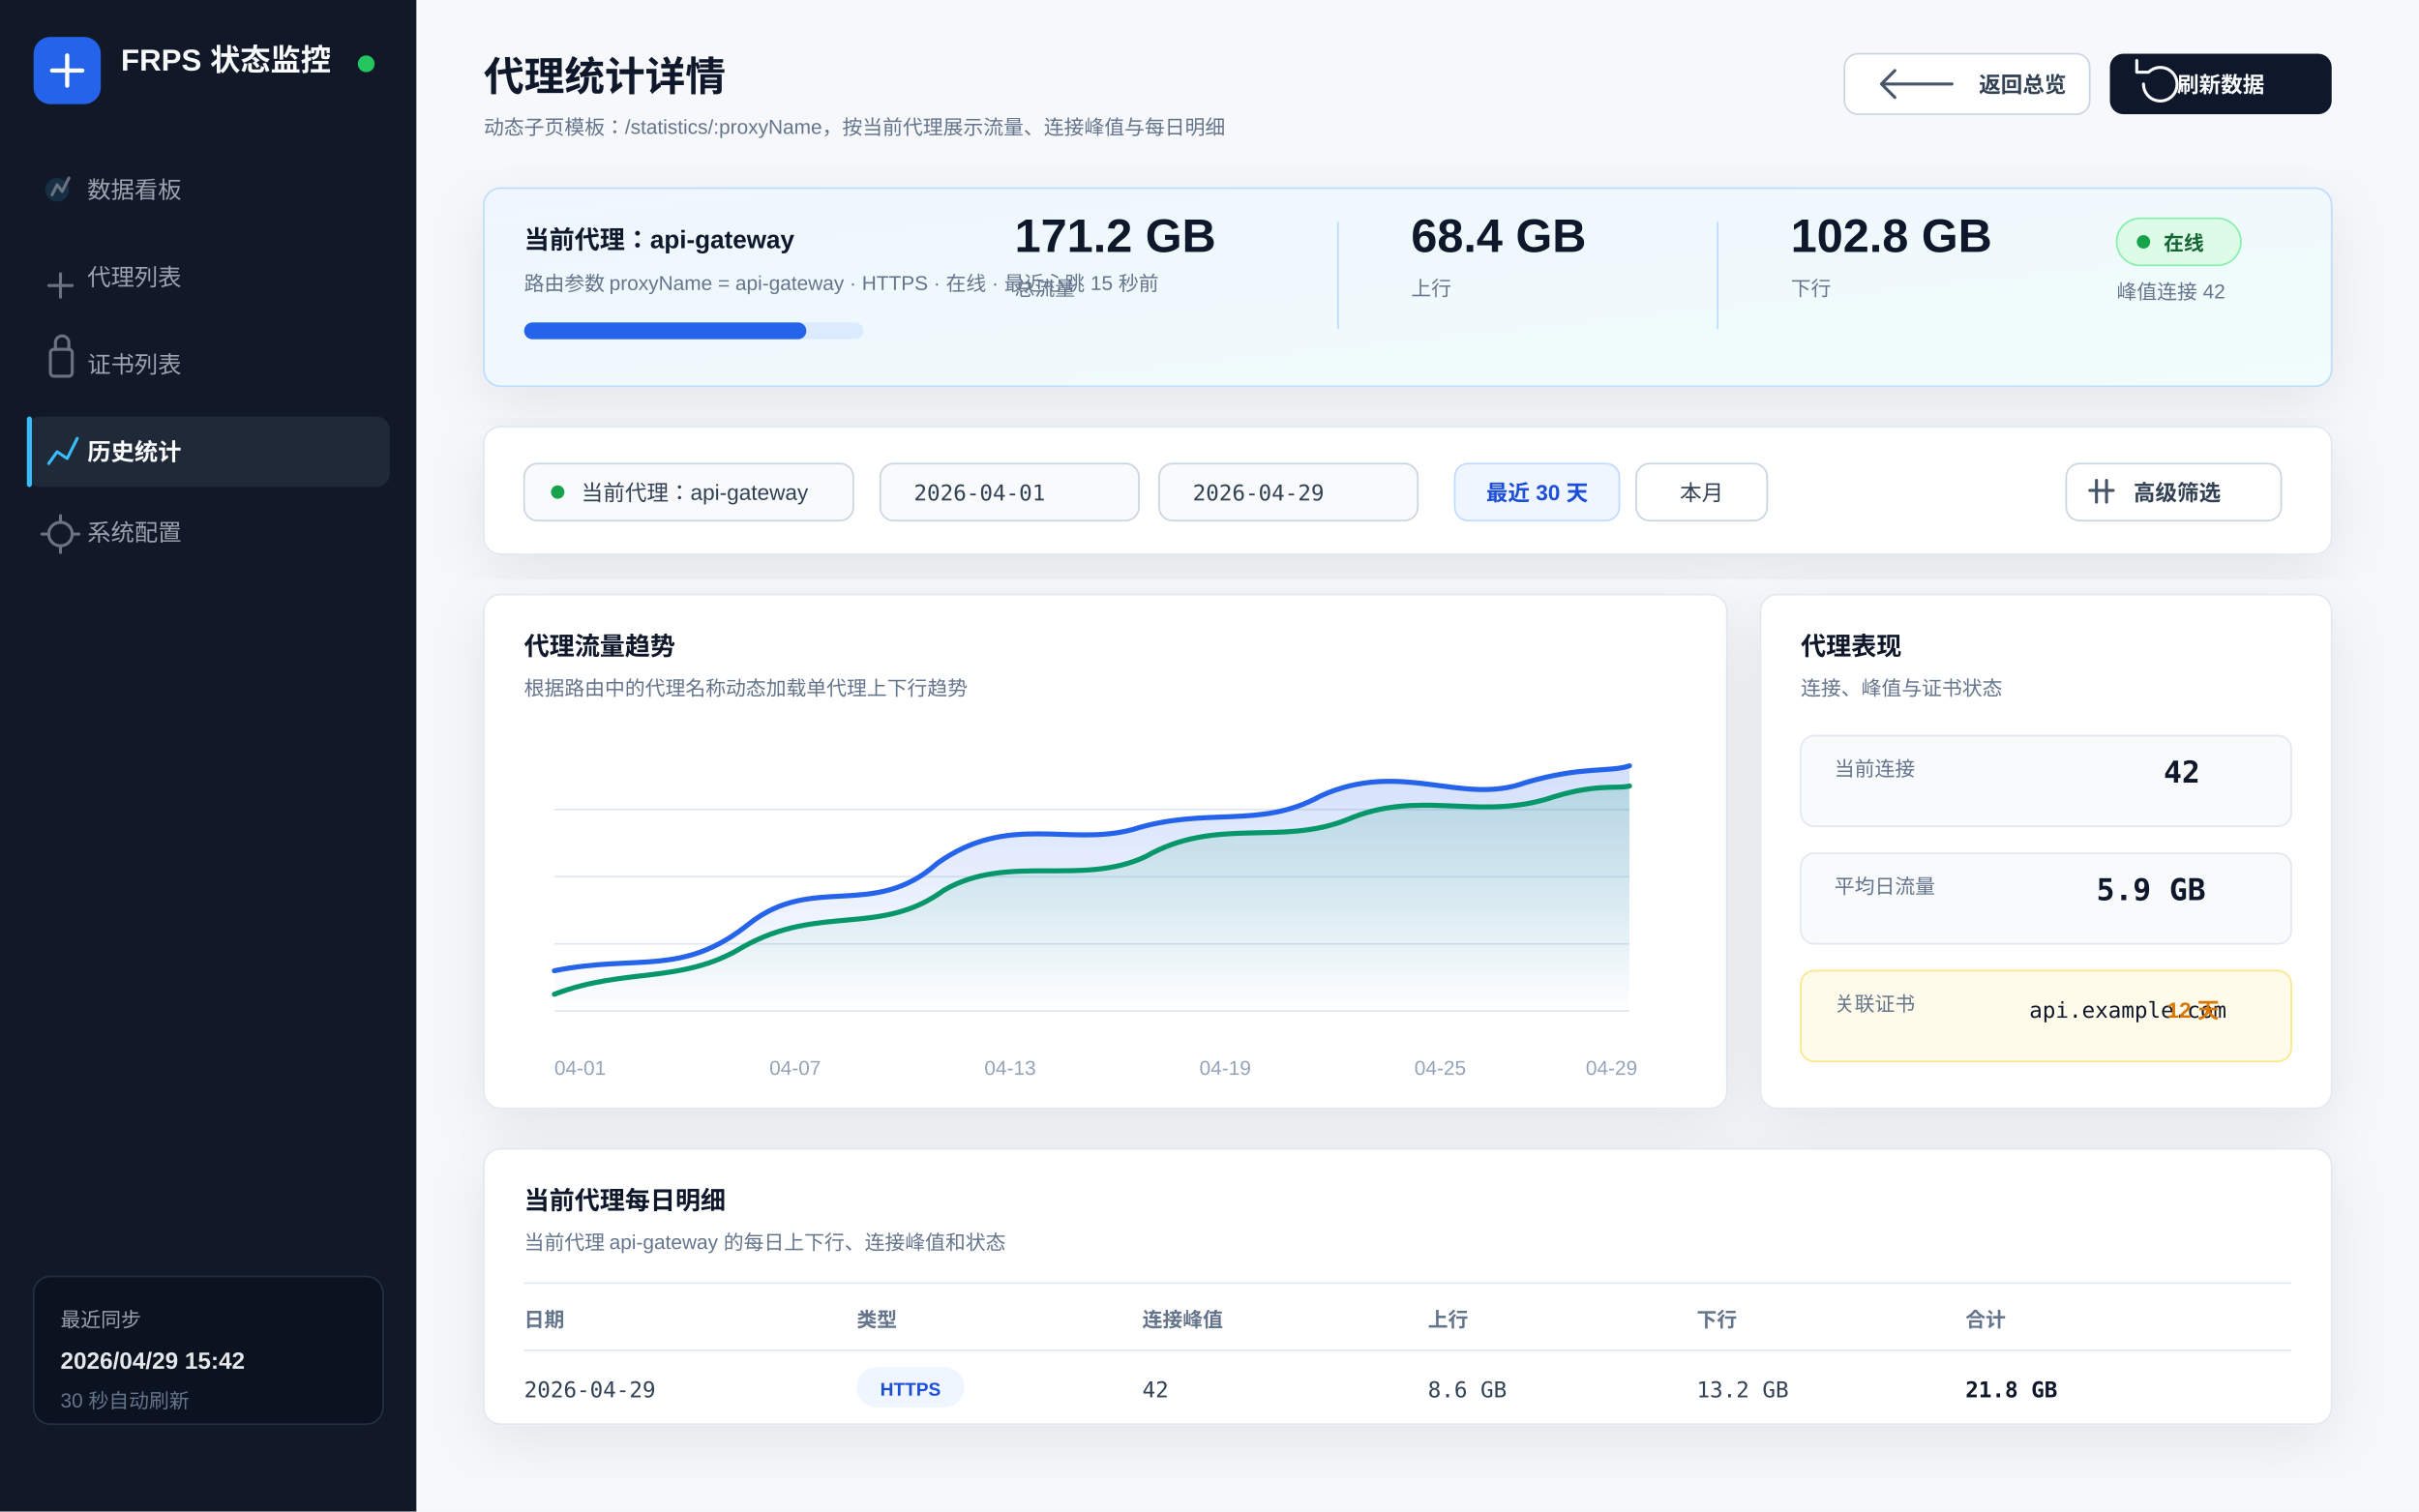
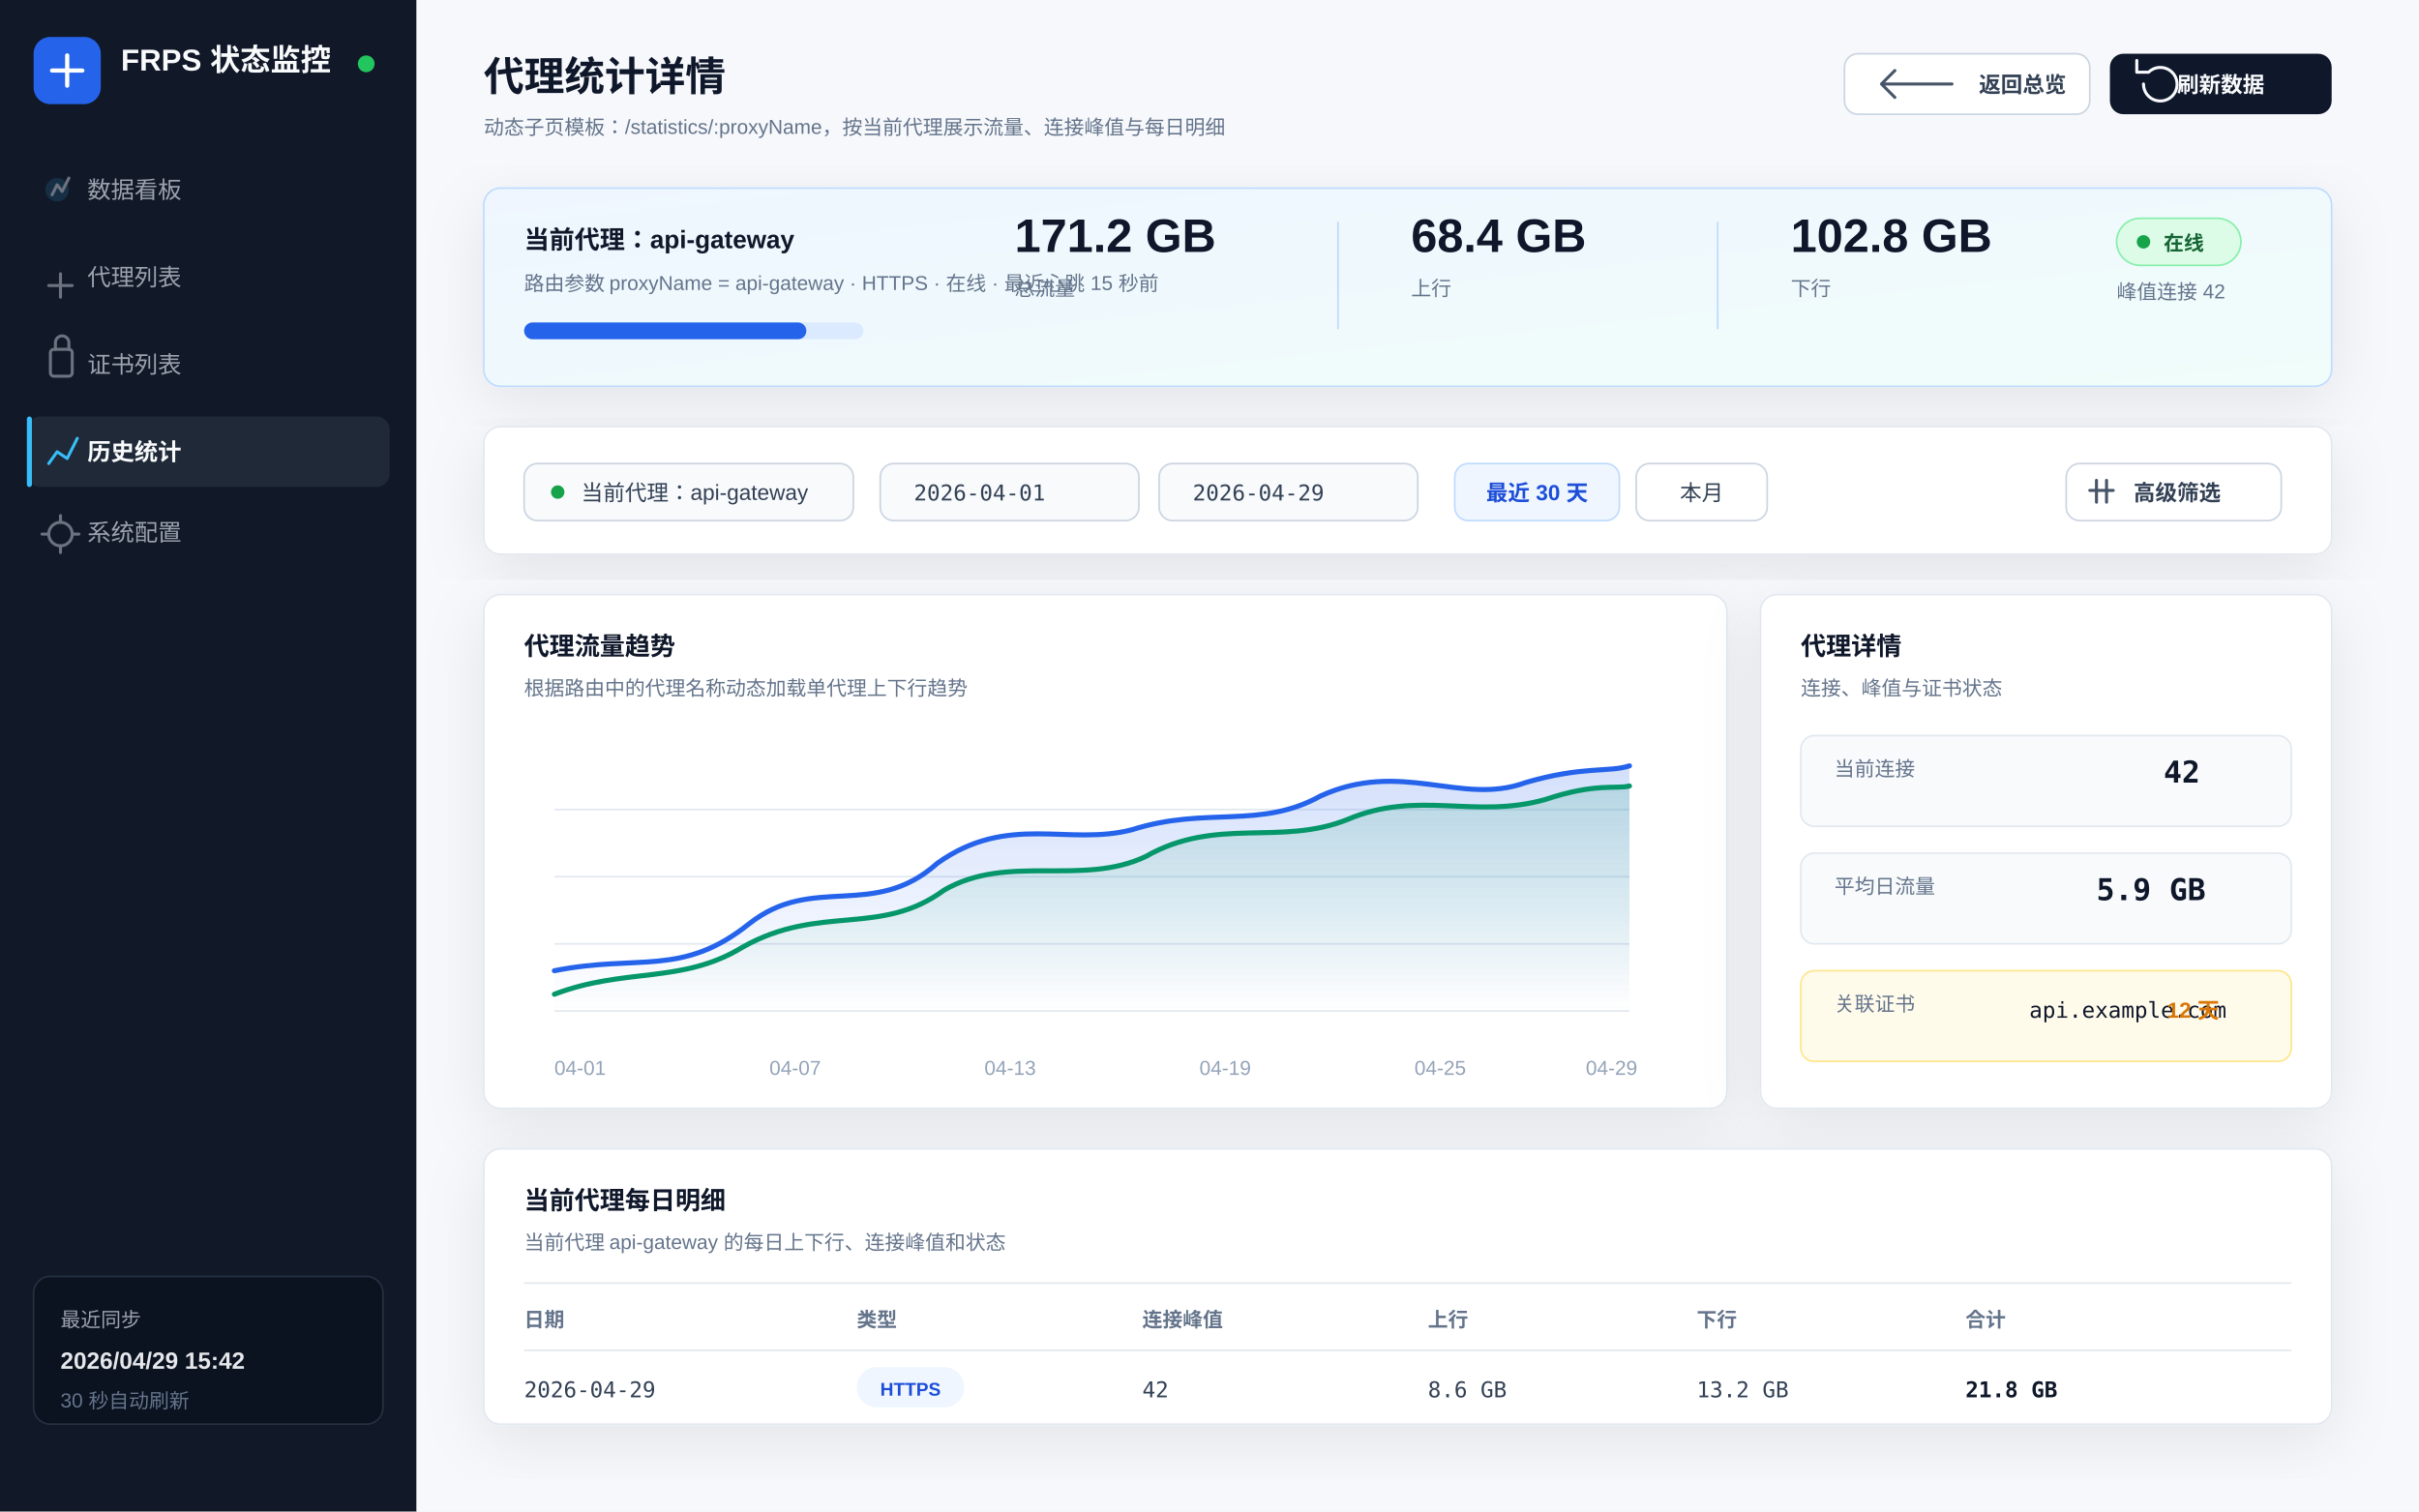
<svg xmlns="http://www.w3.org/2000/svg" width="1440" height="900" viewBox="0 0 1440 900" fill="none">
  <defs>
    <filter id="shadow" x="-20%" y="-20%" width="140%" height="140%">
      <feDropShadow dx="0" dy="10" stdDeviation="18" flood-color="#0F172A" flood-opacity="0.08" />
    </filter>
    <linearGradient id="heroGrad" x1="0" y1="0" x2="1" y2="1">
      <stop stop-color="#EFF6FF" />
      <stop offset="1" stop-color="#F0FDFA" />
    </linearGradient>
    <linearGradient id="areaBlue" x1="0" y1="0" x2="0" y2="1">
      <stop stop-color="#2563EB" stop-opacity="0.20" />
      <stop offset="1" stop-color="#2563EB" stop-opacity="0" />
    </linearGradient>
    <linearGradient id="areaGreen" x1="0" y1="0" x2="0" y2="1">
      <stop stop-color="#059669" stop-opacity="0.16" />
      <stop offset="1" stop-color="#059669" stop-opacity="0" />
    </linearGradient>
    <style>
      .cn { font-family: "PingFang SC", "Microsoft YaHei", Arial, sans-serif; }
      .mono { font-family: "SFMono-Regular", Consolas, Menlo, monospace; }
      .h1 { font-size: 24px; font-weight: 700; fill: #0F172A; }
      .h2 { font-size: 15px; font-weight: 700; fill: #0F172A; }
      .label { font-size: 12px; fill: #64748B; }
      .muted { font-size: 12px; fill: #94A3B8; }
      .value { font-size: 28px; font-weight: 750; fill: #0F172A; }
      .card { fill: #FFFFFF; stroke: #E2E8F0; filter: url(#shadow); }
      .line { stroke: #E2E8F0; stroke-width: 1; }
    </style>
  </defs>
  <rect width="1440" height="900" fill="#F6F8FB" />
  <g id="sidebar">
    <rect width="248" height="900" fill="#111827" />
    <rect x="20" y="22" width="40" height="40" rx="10" fill="#2563EB" />
    <path d="M31 42h18M40 33v18" stroke="white" stroke-width="2.5" stroke-linecap="round" />
    <text x="72" y="42" class="cn" font-size="18" font-weight="700" fill="#F8FAFC">FRPS 状态监控</text>
    <circle cx="218" cy="38" r="5" fill="#22C55E" />
    <text x="52" y="118" class="cn" font-size="14" fill="#9CA3AF">数据看板</text>
    <circle cx="34" cy="113" r="7" fill="#38BDF8" fill-opacity="0.14" />
    <path d="M31 116l3-6 3 4 4-8" stroke="#6B7280" stroke-width="1.8" stroke-linecap="round" stroke-linejoin="round" />
    <text x="52" y="170" class="cn" font-size="14" fill="#9CA3AF">代理列表</text>
    <path d="M29 170h14M36 163v14" stroke="#6B7280" stroke-width="1.8" stroke-linecap="round" />
    <text x="52" y="222" class="cn" font-size="14" fill="#9CA3AF">证书列表</text>
    <rect x="30" y="208" width="13" height="16" rx="2" stroke="#6B7280" stroke-width="1.8" />
    <path d="M33 208v-4a4 4 0 0 1 8 0v4" stroke="#6B7280" stroke-width="1.8" stroke-linecap="round" />
    <rect x="16" y="248" width="216" height="42" rx="8" fill="#1F2937" />
    <rect x="16" y="248" width="3" height="42" rx="1.5" fill="#38BDF8" />
    <text x="52" y="274" class="cn" font-size="14" font-weight="600" fill="#F8FAFC">历史统计</text>
    <path d="M29 276l5-7 6 4 6-12" stroke="#38BDF8" stroke-width="1.8" stroke-linecap="round" stroke-linejoin="round" />
    <text x="52" y="322" class="cn" font-size="14" fill="#9CA3AF">系统配置</text>
    <circle cx="36" cy="318" r="7" stroke="#6B7280" stroke-width="1.8" />
    <path d="M36 307v4M36 325v4M47 318h-4M29 318h-4" stroke="#6B7280" stroke-width="1.8" stroke-linecap="round" />
    <rect x="20" y="760" width="208" height="88" rx="10" fill="#0B1220" stroke="#243041" />
    <text x="36" y="790" class="cn" font-size="12" fill="#9CA3AF">最近同步</text>
    <text x="36" y="815" class="cn" font-size="14" font-weight="650" fill="#E5E7EB">2026/04/29 15:42</text>
    <text x="36" y="838" class="cn" font-size="12" fill="#64748B">30 秒自动刷新</text>
  </g>
  <g id="statistics-proxy">
    <rect x="248" y="0" width="1192" height="900" fill="#F6F8FB" />
    <text x="288" y="54" class="cn h1">代理统计详情</text>
    <text x="288" y="80" class="cn label">动态子页模板：/statistics/:proxyName，按当前代理展示流量、连接峰值与每日明细</text>
    <rect x="1098" y="32" width="146" height="36" rx="8" fill="#FFFFFF" stroke="#CBD5E1" />
    <path d="M1120 50h42M1120 50l8-8M1120 50l8 8" stroke="#475569" stroke-width="1.8" stroke-linecap="round" stroke-linejoin="round" />
    <text x="1178" y="55" class="cn" font-size="13" font-weight="650" fill="#334155">返回总览</text>
    <rect x="1256" y="32" width="132" height="36" rx="8" fill="#0F172A" />
    <path d="M1276 50a10 10 0 1 0 3-7M1279 43h-7v-7" stroke="#F8FAFC" stroke-width="1.8" stroke-linecap="round" stroke-linejoin="round" />
    <text x="1296" y="55" class="cn" font-size="13" font-weight="650" fill="#F8FAFC">刷新数据</text>
    <rect x="288" y="112" width="1100" height="118" rx="10" fill="url(#heroGrad)" stroke="#BFDBFE" filter="url(#shadow)" />
    <text x="312" y="148" class="cn h2">当前代理：api-gateway</text>
    <text x="312" y="173" class="cn label">路由参数 proxyName = api-gateway · HTTPS · 在线 · 最近心跳 15 秒前</text>
    <rect x="312" y="192" width="202" height="10" rx="5" fill="#DBEAFE" />
    <rect x="312" y="192" width="168" height="10" rx="5" fill="#2563EB" />
    <text x="604" y="150" class="cn value">171.2 GB</text>
    <text x="604" y="176" class="cn label">总流量</text>
    <rect x="796" y="132" width="1" height="64" fill="#BFDBFE" />
    <text x="840" y="150" class="cn value">68.4 GB</text>
    <text x="840" y="176" class="cn label">上行</text>
    <rect x="1022" y="132" width="1" height="64" fill="#BFDBFE" />
    <text x="1066" y="150" class="cn value">102.8 GB</text>
    <text x="1066" y="176" class="cn label">下行</text>
    <rect x="1260" y="130" width="74" height="28" rx="14" fill="#DCFCE7" stroke="#86EFAC" />
    <circle cx="1276" cy="144" r="4" fill="#16A34A" />
    <text x="1288" y="149" class="cn" font-size="12" font-weight="650" fill="#166534">在线</text>
    <text x="1260" y="178" class="cn label">峰值连接 42</text>
    <rect x="288" y="254" width="1100" height="76" rx="10" class="card" />
    <rect x="312" y="276" width="196" height="34" rx="8" fill="#F8FAFC" stroke="#CBD5E1" />
    <circle cx="332" cy="293" r="4" fill="#16A34A" />
    <text x="346" y="298" class="cn" font-size="13" fill="#334155">当前代理：api-gateway</text>
    <rect x="524" y="276" width="154" height="34" rx="8" fill="#F8FAFC" stroke="#CBD5E1" />
    <text x="544" y="298" class="mono" font-size="13" fill="#334155">2026-04-01</text>
    <rect x="690" y="276" width="154" height="34" rx="8" fill="#F8FAFC" stroke="#CBD5E1" />
    <text x="710" y="298" class="mono" font-size="13" fill="#334155">2026-04-29</text>
    <rect x="866" y="276" width="98" height="34" rx="8" fill="#EFF6FF" stroke="#BFDBFE" />
    <text x="915" y="298" class="cn" text-anchor="middle" font-size="13" font-weight="650" fill="#1D4ED8">最近 30 天</text>
    <rect x="974" y="276" width="78" height="34" rx="8" fill="#FFFFFF" stroke="#CBD5E1" />
    <text x="1013" y="298" class="cn" text-anchor="middle" font-size="13" fill="#334155">本月</text>
    <rect x="1230" y="276" width="128" height="34" rx="8" fill="#FFFFFF" stroke="#CBD5E1" />
    <path d="M1248 286v13M1254 286v13M1244 292h14" stroke="#475569" stroke-width="1.8" stroke-linecap="round" />
    <text x="1270" y="298" class="cn" font-size="13" font-weight="650" fill="#334155">高级筛选</text>
    <rect x="288" y="354" width="740" height="306" rx="10" class="card" />
    <text x="312" y="390" class="cn h2">代理流量趋势</text>
    <text x="312" y="414" class="cn label">根据路由中的代理名称动态加载单代理上下行趋势</text>
    <g transform="translate(330 442)">
      <line x1="0" y1="160" x2="640" y2="160" class="line" />
      <line x1="0" y1="120" x2="640" y2="120" class="line" />
      <line x1="0" y1="80" x2="640" y2="80" class="line" />
      <line x1="0" y1="40" x2="640" y2="40" class="line" />
      <path d="M0 136 C50 126 76 140 116 108 C154 78 190 106 228 72 C270 42 306 62 344 52 C388 38 420 52 456 32 C504 10 540 38 578 24 C612 14 628 18 640 14 L640 160 L0 160 Z" fill="url(#areaBlue)" />
      <path d="M0 136 C50 126 76 140 116 108 C154 78 190 106 228 72 C270 42 306 62 344 52 C388 38 420 52 456 32 C504 10 540 38 578 24 C612 14 628 18 640 14" stroke="#2563EB" stroke-width="3" fill="none" stroke-linecap="round" />
      <path d="M0 150 C42 134 76 144 112 122 C158 96 194 116 232 88 C270 66 314 86 352 68 C394 44 432 62 472 46 C514 28 548 46 590 34 C620 24 632 28 640 26 L640 160 L0 160 Z" fill="url(#areaGreen)" />
      <path d="M0 150 C42 134 76 144 112 122 C158 96 194 116 232 88 C270 66 314 86 352 68 C394 44 432 62 472 46 C514 28 548 46 590 34 C620 24 632 28 640 26" stroke="#059669" stroke-width="3" fill="none" stroke-linecap="round" />
      <g class="cn muted">
        <text x="0" y="198">04-01</text>
        <text x="128" y="198">04-07</text>
        <text x="256" y="198">04-13</text>
        <text x="384" y="198">04-19</text>
        <text x="512" y="198">04-25</text>
        <text x="614" y="198">04-29</text>
      </g>
    </g>
    <rect x="1048" y="354" width="340" height="306" rx="10" class="card" />
-     <text x="1072" y="390" class="cn h2">代理表现</text>
+     <text x="1072" y="390" class="cn h2">代理详情</text>
    <text x="1072" y="414" class="cn label">连接、峰值与证书状态</text>
    <rect x="1072" y="438" width="292" height="54" rx="8" fill="#F8FAFC" stroke="#E2E8F0" />
    <text x="1092" y="462" class="cn label">当前连接</text>
    <text x="1288" y="466" class="mono" font-size="18" font-weight="750" fill="#0F172A">42</text>
    <rect x="1072" y="508" width="292" height="54" rx="8" fill="#F8FAFC" stroke="#E2E8F0" />
    <text x="1092" y="532" class="cn label">平均日流量</text>
    <text x="1248" y="536" class="mono" font-size="18" font-weight="750" fill="#0F172A">5.9 GB</text>
    <rect x="1072" y="578" width="292" height="54" rx="8" fill="#FFFBEB" stroke="#FDE68A" />
    <text x="1092" y="602" class="cn label">关联证书</text>
    <text x="1208" y="606" class="mono" font-size="13" fill="#0F172A">api.example.com</text>
    <text x="1290" y="606" class="cn" font-size="13" font-weight="700" fill="#D97706">12 天</text>
    <rect x="288" y="684" width="1100" height="164" rx="10" class="card" />
    <text x="312" y="720" class="cn h2">当前代理每日明细</text>
    <text x="312" y="744" class="cn label">当前代理 api-gateway 的每日上下行、连接峰值和状态</text>
    <line x1="312" y1="764" x2="1364" y2="764" class="line" />
    <text x="312" y="790" class="cn label" font-weight="650">日期</text>
    <text x="510" y="790" class="cn label" font-weight="650">类型</text>
    <text x="680" y="790" class="cn label" font-weight="650">连接峰值</text>
    <text x="850" y="790" class="cn label" font-weight="650">上行</text>
    <text x="1010" y="790" class="cn label" font-weight="650">下行</text>
    <text x="1170" y="790" class="cn label" font-weight="650">合计</text>
    <line x1="312" y1="804" x2="1364" y2="804" class="line" />
    <text x="312" y="832" class="mono" font-size="13" fill="#334155">2026-04-29</text>
    <rect x="510" y="814" width="64" height="24" rx="12" fill="#EFF6FF" />
    <text x="542" y="831" class="cn" text-anchor="middle" font-size="11" font-weight="650" fill="#1D4ED8">HTTPS</text>
    <text x="680" y="832" class="mono" font-size="13" fill="#334155">42</text>
    <text x="850" y="832" class="mono" font-size="13" fill="#334155">8.6 GB</text>
    <text x="1010" y="832" class="mono" font-size="13" fill="#334155">13.2 GB</text>
    <text x="1170" y="832" class="mono" font-size="13" font-weight="700" fill="#0F172A">21.8 GB</text>
  </g>
</svg>
